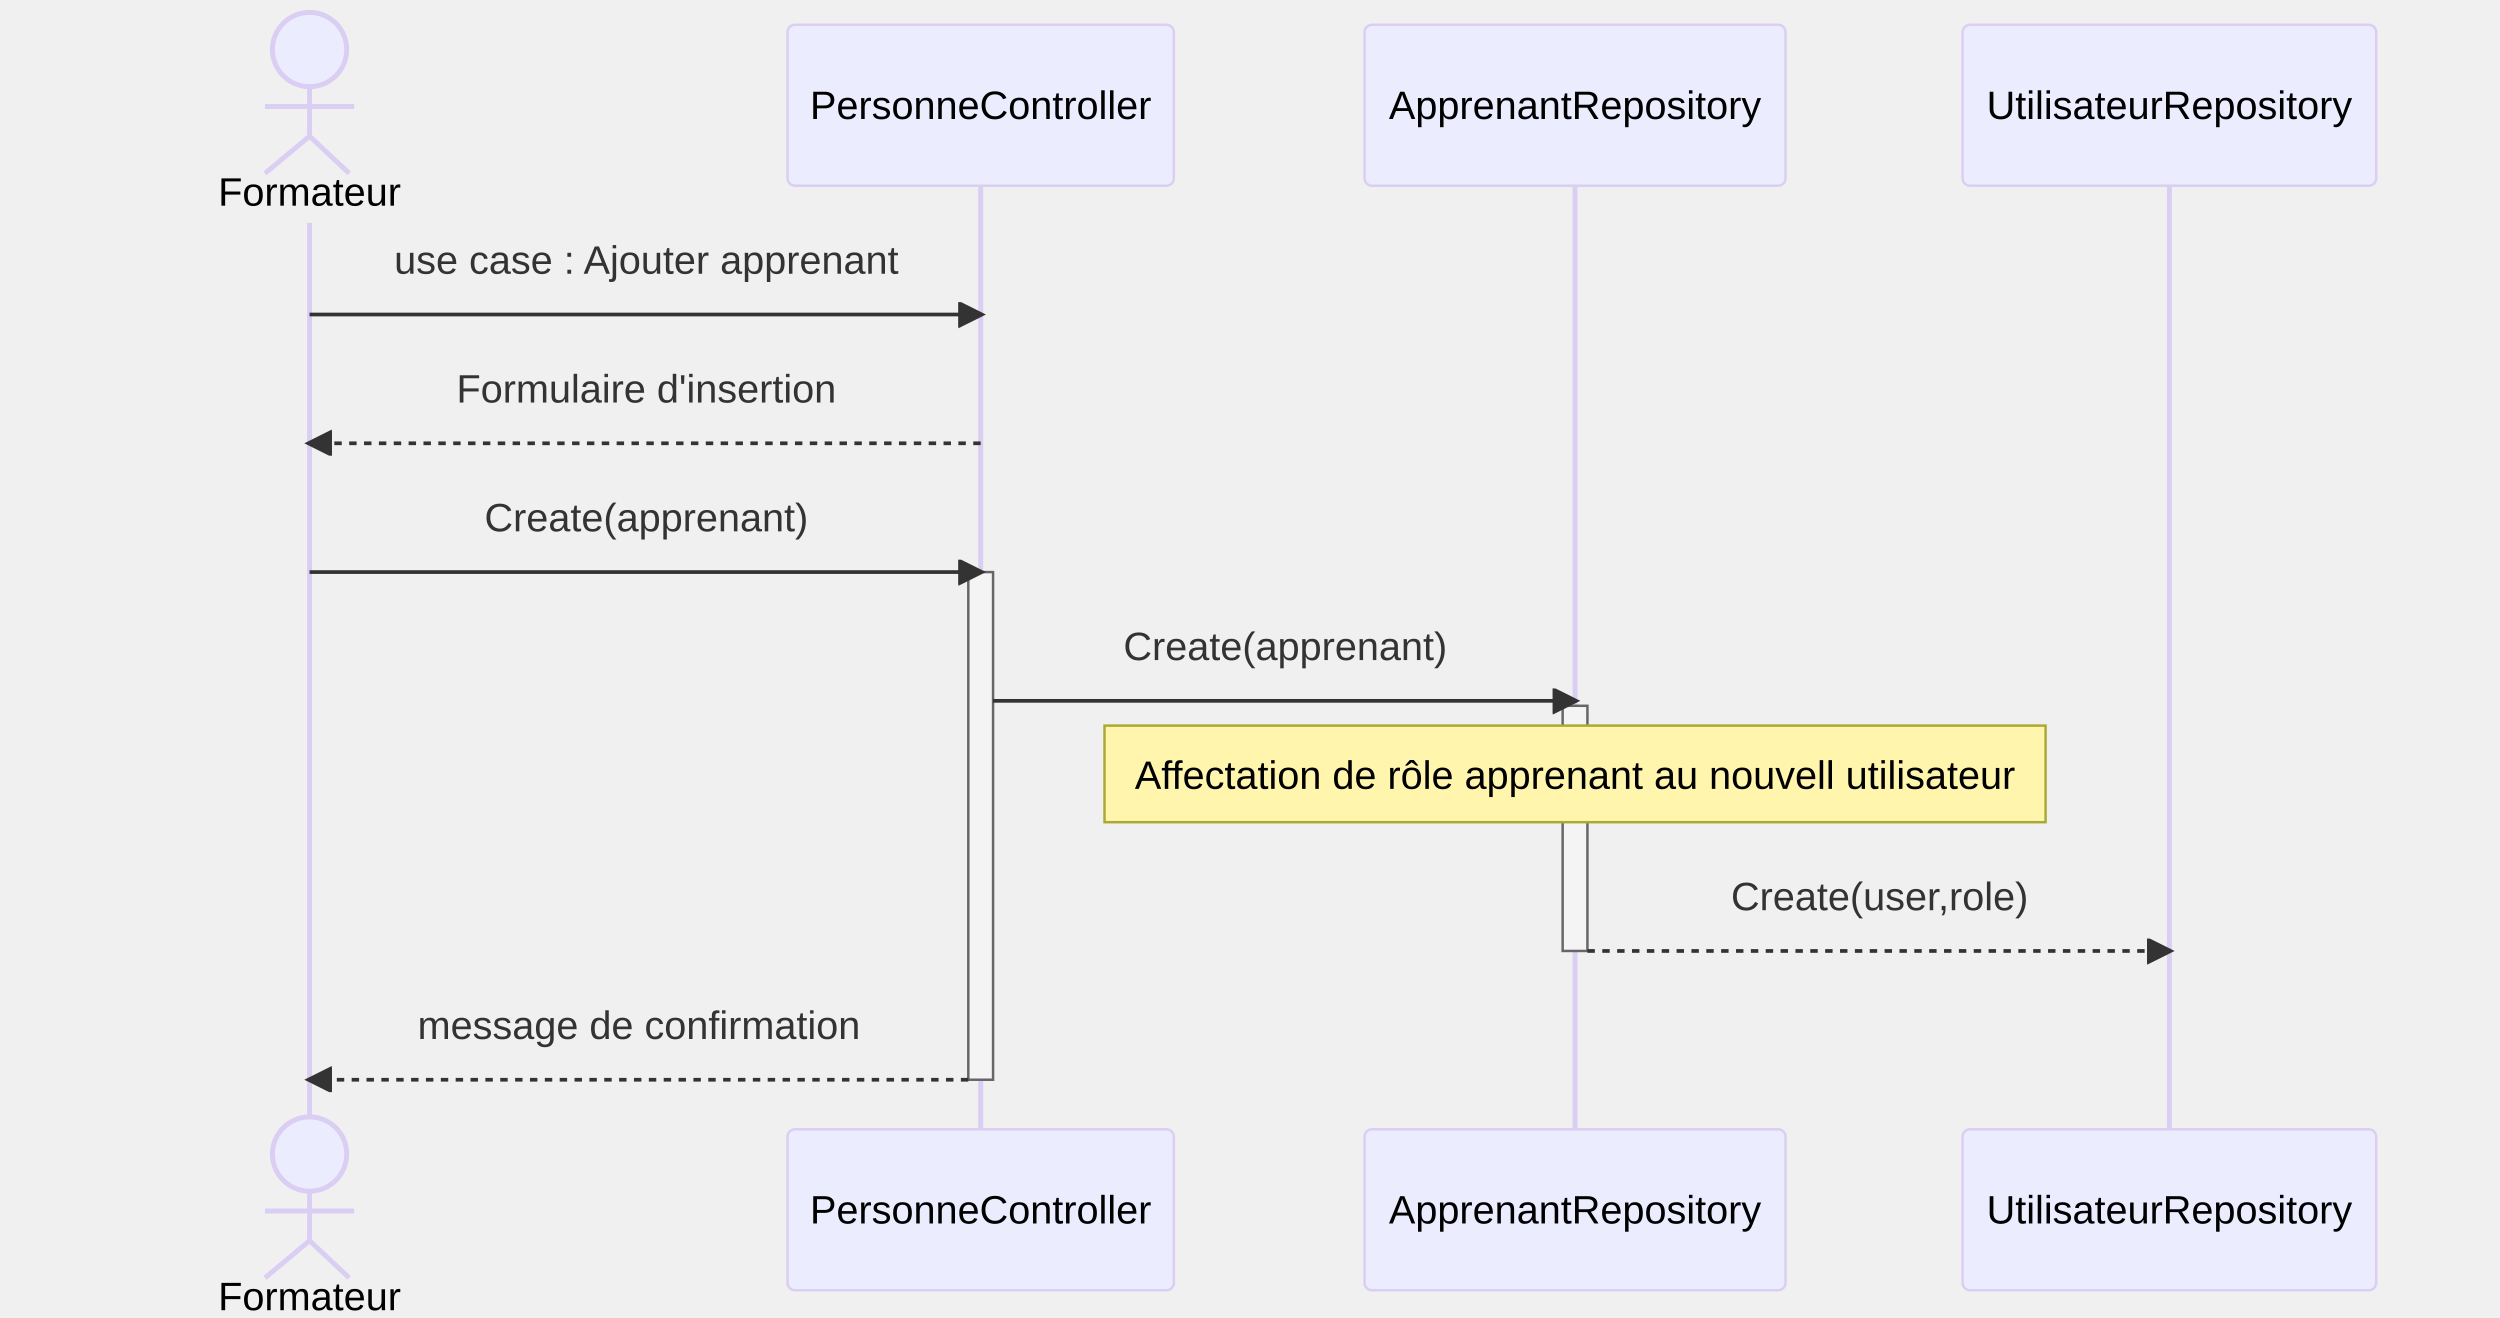
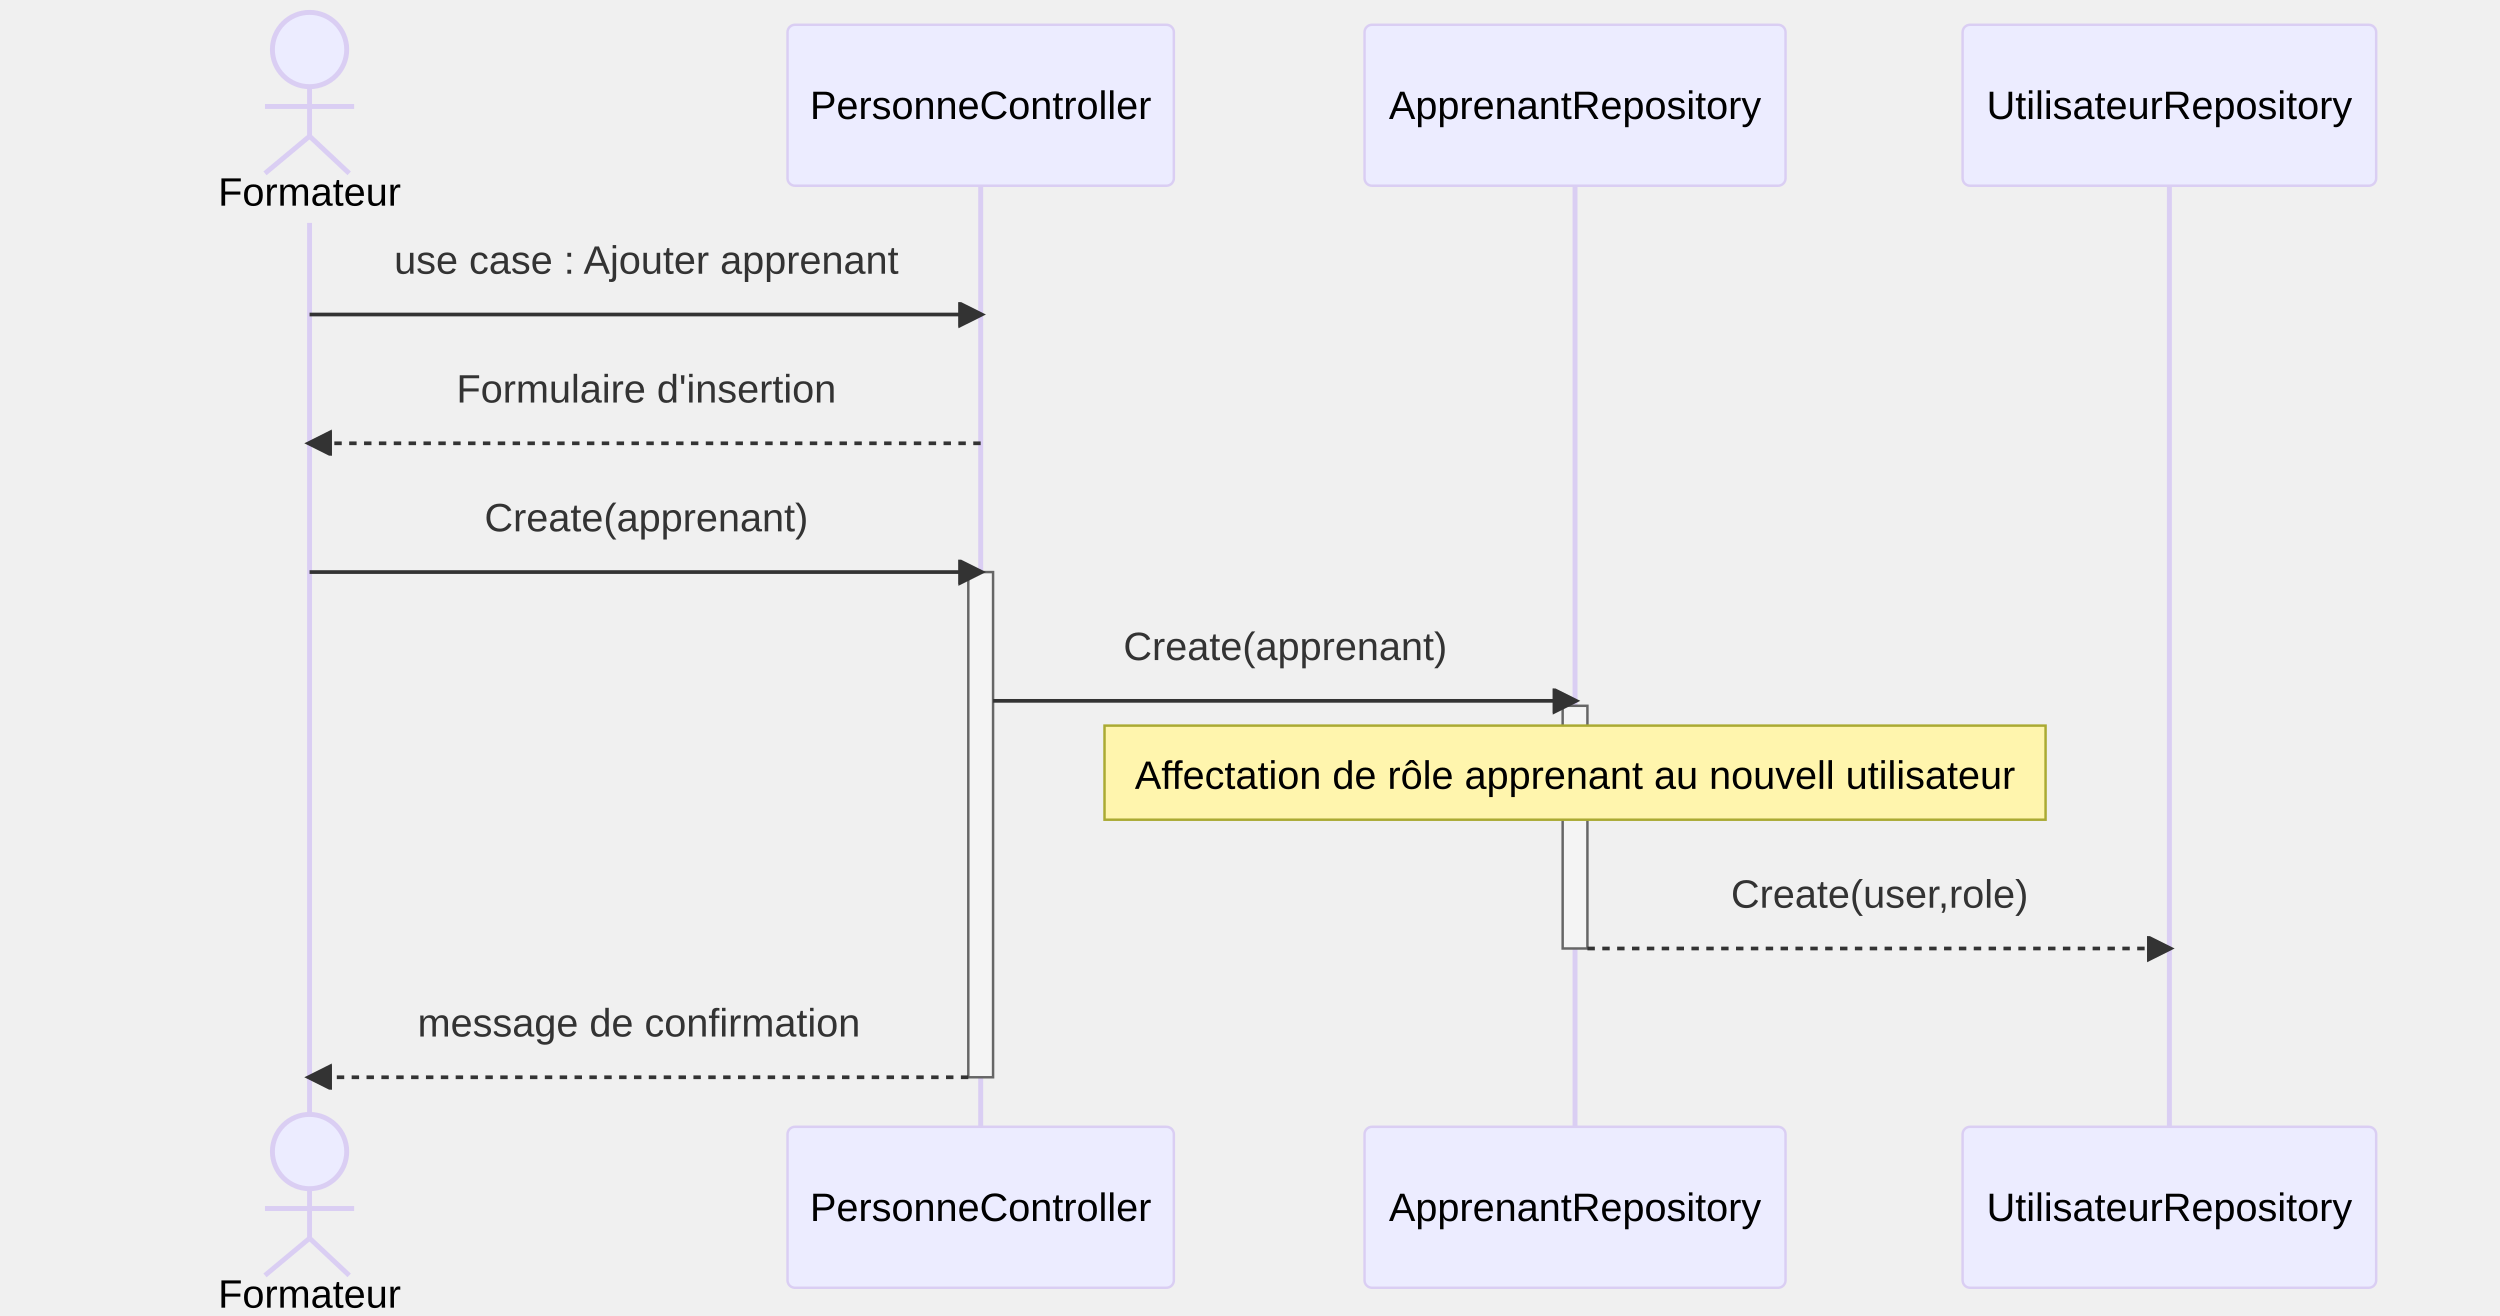
- <svg xmlns="http://www.w3.org/2000/svg" aria-roledescription="sequence" role="graphics-document document" viewBox="-50 -10 1009.5 532" style="max-width: 1009.5px; background-color: rgb(255, 255, 255);" width="100%" id="mermaid-1715849257891">
+ <svg xmlns="http://www.w3.org/2000/svg" aria-roledescription="sequence" role="graphics-document document" viewBox="-50 -10 1009.5 531" style="max-width: 1009.5px; background-color: rgb(255, 255, 255);" width="100%" id="mermaid-1716192774893">
  <g>
-     <rect class="actor" ry="3" rx="3" height="65" width="167" stroke="#666" fill="#eaeaea" y="446" x="742.5" />
-     <text style="text-anchor: middle; font-size: 16px; font-weight: 400;" class="actor" alignment-baseline="central" dominant-baseline="central" y="478.5" x="826">
+     <rect class="actor" ry="3" rx="3" height="65" width="167" stroke="#666" fill="#eaeaea" y="445" x="742.5" />
+     <text style="text-anchor: middle; font-size: 16px; font-weight: 400;" class="actor" alignment-baseline="central" dominant-baseline="central" y="477.5" x="826">
      <tspan dy="0" x="826">UtilisateurRepository</tspan>
    </text>
  </g>
  <g>
-     <rect class="actor" ry="3" rx="3" height="65" width="170" stroke="#666" fill="#eaeaea" y="446" x="501" />
-     <text style="text-anchor: middle; font-size: 16px; font-weight: 400;" class="actor" alignment-baseline="central" dominant-baseline="central" y="478.5" x="586">
+     <rect class="actor" ry="3" rx="3" height="65" width="170" stroke="#666" fill="#eaeaea" y="445" x="501" />
+     <text style="text-anchor: middle; font-size: 16px; font-weight: 400;" class="actor" alignment-baseline="central" dominant-baseline="central" y="477.5" x="586">
      <tspan dy="0" x="586">ApprenantRepository</tspan>
    </text>
  </g>
  <g>
-     <rect class="actor" ry="3" rx="3" height="65" width="156" stroke="#666" fill="#eaeaea" y="446" x="268" />
-     <text style="text-anchor: middle; font-size: 16px; font-weight: 400;" class="actor" alignment-baseline="central" dominant-baseline="central" y="478.5" x="346">
+     <rect class="actor" ry="3" rx="3" height="65" width="156" stroke="#666" fill="#eaeaea" y="445" x="268" />
+     <text style="text-anchor: middle; font-size: 16px; font-weight: 400;" class="actor" alignment-baseline="central" dominant-baseline="central" y="477.5" x="346">
      <tspan dy="0" x="346">PersonneController</tspan>
    </text>
  </g>
  <g>
-     <line stroke="#999" stroke-width="0.5px" class="200" y2="446" x2="826" y1="5" x1="826" id="actor3" />
+     <line stroke="#999" stroke-width="0.5px" class="200" y2="445" x2="826" y1="5" x1="826" id="actor3" />
    <g id="root-3">
      <rect class="actor" ry="3" rx="3" height="65" width="167" stroke="#666" fill="#eaeaea" y="0" x="742.5" />
      <text style="text-anchor: middle; font-size: 16px; font-weight: 400;" class="actor" alignment-baseline="central" dominant-baseline="central" y="32.5" x="826">
        <tspan dy="0" x="826">UtilisateurRepository</tspan>
      </text>
    </g>
  </g>
  <g>
-     <line stroke="#999" stroke-width="0.5px" class="200" y2="446" x2="586" y1="5" x1="586" id="actor2" />
+     <line stroke="#999" stroke-width="0.5px" class="200" y2="445" x2="586" y1="5" x1="586" id="actor2" />
    <g id="root-2">
      <rect class="actor" ry="3" rx="3" height="65" width="170" stroke="#666" fill="#eaeaea" y="0" x="501" />
      <text style="text-anchor: middle; font-size: 16px; font-weight: 400;" class="actor" alignment-baseline="central" dominant-baseline="central" y="32.5" x="586">
        <tspan dy="0" x="586">ApprenantRepository</tspan>
      </text>
    </g>
  </g>
  <g>
-     <line stroke="#999" stroke-width="0.5px" class="200" y2="446" x2="346" y1="5" x1="346" id="actor1" />
+     <line stroke="#999" stroke-width="0.5px" class="200" y2="445" x2="346" y1="5" x1="346" id="actor1" />
    <g id="root-1">
      <rect class="actor" ry="3" rx="3" height="65" width="156" stroke="#666" fill="#eaeaea" y="0" x="268" />
      <text style="text-anchor: middle; font-size: 16px; font-weight: 400;" class="actor" alignment-baseline="central" dominant-baseline="central" y="32.5" x="346">
        <tspan dy="0" x="346">PersonneController</tspan>
      </text>
    </g>
  </g>
-   <style>#mermaid-1715849257891{font-family:"trebuchet ms",verdana,arial,sans-serif;font-size:16px;fill:#333;}#mermaid-1715849257891 .error-icon{fill:#552222;}#mermaid-1715849257891 .error-text{fill:#552222;stroke:#552222;}#mermaid-1715849257891 .edge-thickness-normal{stroke-width:2px;}#mermaid-1715849257891 .edge-thickness-thick{stroke-width:3.5px;}#mermaid-1715849257891 .edge-pattern-solid{stroke-dasharray:0;}#mermaid-1715849257891 .edge-pattern-dashed{stroke-dasharray:3;}#mermaid-1715849257891 .edge-pattern-dotted{stroke-dasharray:2;}#mermaid-1715849257891 .marker{fill:#333333;stroke:#333333;}#mermaid-1715849257891 .marker.cross{stroke:#333333;}#mermaid-1715849257891 svg{font-family:"trebuchet ms",verdana,arial,sans-serif;font-size:16px;}#mermaid-1715849257891 .actor{stroke:hsl(259.626, 59.777%, 87.902%);fill:#ECECFF;}#mermaid-1715849257891 text.actor&gt;tspan{fill:black;stroke:none;}#mermaid-1715849257891 .actor-line{stroke:grey;}#mermaid-1715849257891 .messageLine0{stroke-width:1.5;stroke-dasharray:none;stroke:#333;}#mermaid-1715849257891 .messageLine1{stroke-width:1.5;stroke-dasharray:2,2;stroke:#333;}#mermaid-1715849257891 #arrowhead path{fill:#333;stroke:#333;}#mermaid-1715849257891 .sequenceNumber{fill:white;}#mermaid-1715849257891 #sequencenumber{fill:#333;}#mermaid-1715849257891 #crosshead path{fill:#333;stroke:#333;}#mermaid-1715849257891 .messageText{fill:#333;stroke:none;}#mermaid-1715849257891 .labelBox{stroke:hsl(259.626, 59.777%, 87.902%);fill:#ECECFF;}#mermaid-1715849257891 .labelText,#mermaid-1715849257891 .labelText&gt;tspan{fill:black;stroke:none;}#mermaid-1715849257891 .loopText,#mermaid-1715849257891 .loopText&gt;tspan{fill:black;stroke:none;}#mermaid-1715849257891 .loopLine{stroke-width:2px;stroke-dasharray:2,2;stroke:hsl(259.626, 59.777%, 87.902%);fill:hsl(259.626, 59.777%, 87.902%);}#mermaid-1715849257891 .note{stroke:#aaaa33;fill:#fff5ad;}#mermaid-1715849257891 .noteText,#mermaid-1715849257891 .noteText&gt;tspan{fill:black;stroke:none;}#mermaid-1715849257891 .activation0{fill:#f4f4f4;stroke:#666;}#mermaid-1715849257891 .activation1{fill:#f4f4f4;stroke:#666;}#mermaid-1715849257891 .activation2{fill:#f4f4f4;stroke:#666;}#mermaid-1715849257891 .actorPopupMenu{position:absolute;}#mermaid-1715849257891 .actorPopupMenuPanel{position:absolute;fill:#ECECFF;box-shadow:0px 8px 16px 0px rgba(0,0,0,0.2);filter:drop-shadow(3px 5px 2px rgb(0 0 0 / 0.4));}#mermaid-1715849257891 .actor-man line{stroke:hsl(259.626, 59.777%, 87.902%);fill:#ECECFF;}#mermaid-1715849257891 .actor-man circle,#mermaid-1715849257891 line{stroke:hsl(259.626, 59.777%, 87.902%);fill:#ECECFF;stroke-width:2px;}#mermaid-1715849257891 :root{--mermaid-font-family:"trebuchet ms",verdana,arial,sans-serif;}</style>
+   <style>#mermaid-1716192774893{font-family:"trebuchet ms",verdana,arial,sans-serif;font-size:16px;fill:#333;}#mermaid-1716192774893 .error-icon{fill:#552222;}#mermaid-1716192774893 .error-text{fill:#552222;stroke:#552222;}#mermaid-1716192774893 .edge-thickness-normal{stroke-width:2px;}#mermaid-1716192774893 .edge-thickness-thick{stroke-width:3.5px;}#mermaid-1716192774893 .edge-pattern-solid{stroke-dasharray:0;}#mermaid-1716192774893 .edge-pattern-dashed{stroke-dasharray:3;}#mermaid-1716192774893 .edge-pattern-dotted{stroke-dasharray:2;}#mermaid-1716192774893 .marker{fill:#333333;stroke:#333333;}#mermaid-1716192774893 .marker.cross{stroke:#333333;}#mermaid-1716192774893 svg{font-family:"trebuchet ms",verdana,arial,sans-serif;font-size:16px;}#mermaid-1716192774893 .actor{stroke:hsl(259.626, 59.777%, 87.902%);fill:#ECECFF;}#mermaid-1716192774893 text.actor&gt;tspan{fill:black;stroke:none;}#mermaid-1716192774893 .actor-line{stroke:grey;}#mermaid-1716192774893 .messageLine0{stroke-width:1.5;stroke-dasharray:none;stroke:#333;}#mermaid-1716192774893 .messageLine1{stroke-width:1.5;stroke-dasharray:2,2;stroke:#333;}#mermaid-1716192774893 #arrowhead path{fill:#333;stroke:#333;}#mermaid-1716192774893 .sequenceNumber{fill:white;}#mermaid-1716192774893 #sequencenumber{fill:#333;}#mermaid-1716192774893 #crosshead path{fill:#333;stroke:#333;}#mermaid-1716192774893 .messageText{fill:#333;stroke:none;}#mermaid-1716192774893 .labelBox{stroke:hsl(259.626, 59.777%, 87.902%);fill:#ECECFF;}#mermaid-1716192774893 .labelText,#mermaid-1716192774893 .labelText&gt;tspan{fill:black;stroke:none;}#mermaid-1716192774893 .loopText,#mermaid-1716192774893 .loopText&gt;tspan{fill:black;stroke:none;}#mermaid-1716192774893 .loopLine{stroke-width:2px;stroke-dasharray:2,2;stroke:hsl(259.626, 59.777%, 87.902%);fill:hsl(259.626, 59.777%, 87.902%);}#mermaid-1716192774893 .note{stroke:#aaaa33;fill:#fff5ad;}#mermaid-1716192774893 .noteText,#mermaid-1716192774893 .noteText&gt;tspan{fill:black;stroke:none;}#mermaid-1716192774893 .activation0{fill:#f4f4f4;stroke:#666;}#mermaid-1716192774893 .activation1{fill:#f4f4f4;stroke:#666;}#mermaid-1716192774893 .activation2{fill:#f4f4f4;stroke:#666;}#mermaid-1716192774893 .actorPopupMenu{position:absolute;}#mermaid-1716192774893 .actorPopupMenuPanel{position:absolute;fill:#ECECFF;box-shadow:0px 8px 16px 0px rgba(0,0,0,0.2);filter:drop-shadow(3px 5px 2px rgb(0 0 0 / 0.4));}#mermaid-1716192774893 .actor-man line{stroke:hsl(259.626, 59.777%, 87.902%);fill:#ECECFF;}#mermaid-1716192774893 .actor-man circle,#mermaid-1716192774893 line{stroke:hsl(259.626, 59.777%, 87.902%);fill:#ECECFF;stroke-width:2px;}#mermaid-1716192774893 :root{--mermaid-font-family:"trebuchet ms",verdana,arial,sans-serif;}</style>
  <g />
  <defs>
    <symbol height="24" width="24" id="computer">
      <path d="M2 2v13h20v-13h-20zm18 11h-16v-9h16v9zm-10.228 6l.466-1h3.524l.467 1h-4.457zm14.228 3h-24l2-6h2.104l-1.33 4h18.45l-1.297-4h2.073l2 6zm-5-10h-14v-7h14v7z" transform="scale(.5)" />
    </symbol>
  </defs>
  <defs>
    <symbol clip-rule="evenodd" fill-rule="evenodd" id="database">
      <path d="M12.258.001l.256.004.255.005.253.008.251.01.249.012.247.015.246.016.242.019.241.02.239.023.236.024.233.027.231.028.229.031.225.032.223.034.22.036.217.038.214.04.211.041.208.043.205.045.201.046.198.048.194.05.191.051.187.053.183.054.18.056.175.057.172.059.168.06.163.061.16.063.155.064.15.066.074.033.073.033.071.034.07.034.069.035.068.035.067.035.066.035.064.036.064.036.062.036.06.036.06.037.058.037.058.037.055.038.055.038.053.038.052.038.051.039.05.039.048.039.047.039.045.04.044.04.043.04.041.04.04.041.039.041.037.041.036.041.034.041.033.042.032.042.03.042.029.042.027.042.026.043.024.043.023.043.021.043.02.043.018.044.017.043.015.044.013.044.012.044.011.045.009.044.007.045.006.045.004.045.002.045.001.045v17l-.001.045-.002.045-.004.045-.006.045-.007.045-.009.044-.011.045-.012.044-.013.044-.015.044-.017.043-.018.044-.02.043-.021.043-.023.043-.024.043-.026.043-.027.042-.029.042-.03.042-.032.042-.033.042-.034.041-.036.041-.037.041-.039.041-.04.041-.041.04-.043.04-.044.04-.045.04-.047.039-.048.039-.05.039-.051.039-.052.038-.053.038-.055.038-.055.038-.058.037-.058.037-.06.037-.06.036-.062.036-.064.036-.064.036-.066.035-.067.035-.068.035-.069.035-.07.034-.071.034-.073.033-.074.033-.15.066-.155.064-.16.063-.163.061-.168.06-.172.059-.175.057-.18.056-.183.054-.187.053-.191.051-.194.05-.198.048-.201.046-.205.045-.208.043-.211.041-.214.04-.217.038-.22.036-.223.034-.225.032-.229.031-.231.028-.233.027-.236.024-.239.023-.241.02-.242.019-.246.016-.247.015-.249.012-.251.01-.253.008-.255.005-.256.004-.258.001-.258-.001-.256-.004-.255-.005-.253-.008-.251-.01-.249-.012-.247-.015-.245-.016-.243-.019-.241-.02-.238-.023-.236-.024-.234-.027-.231-.028-.228-.031-.226-.032-.223-.034-.22-.036-.217-.038-.214-.04-.211-.041-.208-.043-.204-.045-.201-.046-.198-.048-.195-.05-.19-.051-.187-.053-.184-.054-.179-.056-.176-.057-.172-.059-.167-.06-.164-.061-.159-.063-.155-.064-.151-.066-.074-.033-.072-.033-.072-.034-.07-.034-.069-.035-.068-.035-.067-.035-.066-.035-.064-.036-.063-.036-.062-.036-.061-.036-.06-.037-.058-.037-.057-.037-.056-.038-.055-.038-.053-.038-.052-.038-.051-.039-.049-.039-.049-.039-.046-.039-.046-.04-.044-.04-.043-.04-.041-.04-.04-.041-.039-.041-.037-.041-.036-.041-.034-.041-.033-.042-.032-.042-.03-.042-.029-.042-.027-.042-.026-.043-.024-.043-.023-.043-.021-.043-.02-.043-.018-.044-.017-.043-.015-.044-.013-.044-.012-.044-.011-.045-.009-.044-.007-.045-.006-.045-.004-.045-.002-.045-.001-.045v-17l.001-.045.002-.045.004-.045.006-.045.007-.045.009-.044.011-.045.012-.044.013-.044.015-.044.017-.043.018-.044.02-.043.021-.043.023-.043.024-.043.026-.043.027-.042.029-.042.03-.042.032-.042.033-.042.034-.041.036-.041.037-.041.039-.041.04-.041.041-.04.043-.04.044-.04.046-.04.046-.039.049-.039.049-.039.051-.039.052-.038.053-.038.055-.038.056-.038.057-.037.058-.037.06-.037.061-.036.062-.036.063-.036.064-.036.066-.035.067-.035.068-.035.069-.035.07-.034.072-.034.072-.033.074-.033.151-.066.155-.064.159-.063.164-.061.167-.06.172-.059.176-.057.179-.056.184-.054.187-.053.19-.051.195-.05.198-.048.201-.046.204-.045.208-.043.211-.041.214-.04.217-.038.22-.036.223-.034.226-.032.228-.031.231-.028.234-.027.236-.024.238-.023.241-.02.243-.019.245-.016.247-.015.249-.012.251-.01.253-.008.255-.005.256-.004.258-.001.258.001zm-9.258 20.499v.01l.001.021.003.021.004.022.005.021.006.022.007.022.009.023.01.022.011.023.012.023.013.023.015.023.016.024.017.023.018.024.019.024.021.024.022.025.023.024.024.025.052.049.056.05.061.051.066.051.07.051.075.051.079.052.084.052.088.052.092.052.097.052.102.051.105.052.11.052.114.051.119.051.123.051.127.05.131.05.135.05.139.048.144.049.147.047.152.047.155.047.16.045.163.045.167.043.171.043.176.041.178.041.183.039.187.039.19.037.194.035.197.035.202.033.204.031.209.03.212.029.216.027.219.025.222.024.226.021.23.02.233.018.236.016.24.015.243.012.246.01.249.008.253.005.256.004.259.001.26-.001.257-.004.254-.005.25-.008.247-.011.244-.012.241-.014.237-.016.233-.018.231-.021.226-.021.224-.024.22-.026.216-.027.212-.028.21-.031.205-.031.202-.034.198-.034.194-.036.191-.037.187-.039.183-.04.179-.04.175-.042.172-.043.168-.044.163-.045.16-.046.155-.046.152-.047.148-.048.143-.049.139-.049.136-.05.131-.05.126-.05.123-.051.118-.052.114-.051.11-.052.106-.052.101-.052.096-.052.092-.052.088-.053.083-.051.079-.052.074-.052.07-.051.065-.051.06-.051.056-.05.051-.05.023-.024.023-.025.021-.024.02-.024.019-.024.018-.024.017-.024.015-.023.014-.024.013-.023.012-.023.01-.023.01-.022.008-.022.006-.022.006-.022.004-.022.004-.021.001-.021.001-.021v-4.127l-.077.055-.08.053-.083.054-.085.053-.087.052-.09.052-.093.051-.095.05-.097.05-.1.049-.102.049-.105.048-.106.047-.109.047-.111.046-.114.045-.115.045-.118.044-.12.043-.122.042-.124.042-.126.041-.128.04-.13.04-.132.038-.134.038-.135.037-.138.037-.139.035-.142.035-.143.034-.144.033-.147.032-.148.031-.15.03-.151.03-.153.029-.154.027-.156.027-.158.026-.159.025-.161.024-.162.023-.163.022-.165.021-.166.02-.167.019-.169.018-.169.017-.171.016-.173.015-.173.014-.175.013-.175.012-.177.011-.178.01-.179.008-.179.008-.181.006-.182.005-.182.004-.184.003-.184.002h-.37l-.184-.002-.184-.003-.182-.004-.182-.005-.181-.006-.179-.008-.179-.008-.178-.01-.176-.011-.176-.012-.175-.013-.173-.014-.172-.015-.171-.016-.17-.017-.169-.018-.167-.019-.166-.02-.165-.021-.163-.022-.162-.023-.161-.024-.159-.025-.157-.026-.156-.027-.155-.027-.153-.029-.151-.03-.15-.03-.148-.031-.146-.032-.145-.033-.143-.034-.141-.035-.14-.035-.137-.037-.136-.037-.134-.038-.132-.038-.13-.04-.128-.04-.126-.041-.124-.042-.122-.042-.12-.044-.117-.043-.116-.045-.113-.045-.112-.046-.109-.047-.106-.047-.105-.048-.102-.049-.1-.049-.097-.05-.095-.05-.093-.052-.09-.051-.087-.052-.085-.053-.083-.054-.08-.054-.077-.054v4.127zm0-5.654v.011l.001.021.003.021.004.021.005.022.006.022.007.022.009.022.01.022.011.023.012.023.013.023.015.024.016.023.017.024.018.024.019.024.021.024.022.024.023.025.024.024.052.05.056.05.061.05.066.051.07.051.075.052.079.051.084.052.088.052.092.052.097.052.102.052.105.052.11.051.114.051.119.052.123.05.127.051.131.05.135.049.139.049.144.048.147.048.152.047.155.046.16.045.163.045.167.044.171.042.176.042.178.04.183.04.187.038.19.037.194.036.197.034.202.033.204.032.209.03.212.028.216.027.219.025.222.024.226.022.23.02.233.018.236.016.24.014.243.012.246.01.249.008.253.006.256.003.259.001.26-.001.257-.003.254-.006.25-.008.247-.01.244-.012.241-.015.237-.016.233-.018.231-.02.226-.022.224-.024.22-.025.216-.027.212-.029.21-.03.205-.032.202-.033.198-.035.194-.036.191-.037.187-.039.183-.039.179-.041.175-.042.172-.043.168-.044.163-.045.16-.045.155-.047.152-.047.148-.048.143-.048.139-.05.136-.049.131-.05.126-.051.123-.051.118-.051.114-.052.11-.052.106-.052.101-.052.096-.052.092-.052.088-.052.083-.052.079-.052.074-.051.07-.052.065-.051.06-.05.056-.051.051-.049.023-.025.023-.024.021-.025.02-.024.019-.024.018-.024.017-.024.015-.023.014-.023.013-.024.012-.022.01-.023.01-.023.008-.022.006-.022.006-.022.004-.021.004-.022.001-.021.001-.021v-4.139l-.077.054-.08.054-.083.054-.085.052-.087.053-.09.051-.093.051-.095.051-.097.05-.1.049-.102.049-.105.048-.106.047-.109.047-.111.046-.114.045-.115.044-.118.044-.12.044-.122.042-.124.042-.126.041-.128.04-.13.039-.132.039-.134.038-.135.037-.138.036-.139.036-.142.035-.143.033-.144.033-.147.033-.148.031-.15.03-.151.03-.153.028-.154.028-.156.027-.158.026-.159.025-.161.024-.162.023-.163.022-.165.021-.166.02-.167.019-.169.018-.169.017-.171.016-.173.015-.173.014-.175.013-.175.012-.177.011-.178.009-.179.009-.179.007-.181.007-.182.005-.182.004-.184.003-.184.002h-.37l-.184-.002-.184-.003-.182-.004-.182-.005-.181-.007-.179-.007-.179-.009-.178-.009-.176-.011-.176-.012-.175-.013-.173-.014-.172-.015-.171-.016-.17-.017-.169-.018-.167-.019-.166-.02-.165-.021-.163-.022-.162-.023-.161-.024-.159-.025-.157-.026-.156-.027-.155-.028-.153-.028-.151-.03-.15-.03-.148-.031-.146-.033-.145-.033-.143-.033-.141-.035-.14-.036-.137-.036-.136-.037-.134-.038-.132-.039-.13-.039-.128-.04-.126-.041-.124-.042-.122-.043-.12-.043-.117-.044-.116-.044-.113-.046-.112-.046-.109-.046-.106-.047-.105-.048-.102-.049-.1-.049-.097-.05-.095-.051-.093-.051-.09-.051-.087-.053-.085-.052-.083-.054-.08-.054-.077-.054v4.139zm0-5.666v.011l.001.02.003.022.004.021.005.022.006.021.007.022.009.023.01.022.011.023.012.023.013.023.015.023.016.024.017.024.018.023.019.024.021.025.022.024.023.024.024.025.052.05.056.05.061.05.066.051.07.051.075.052.079.051.084.052.088.052.092.052.097.052.102.052.105.051.11.052.114.051.119.051.123.051.127.05.131.05.135.05.139.049.144.048.147.048.152.047.155.046.16.045.163.045.167.043.171.043.176.042.178.04.183.04.187.038.19.037.194.036.197.034.202.033.204.032.209.03.212.028.216.027.219.025.222.024.226.021.23.02.233.018.236.017.24.014.243.012.246.01.249.008.253.006.256.003.259.001.26-.001.257-.003.254-.006.25-.008.247-.01.244-.013.241-.014.237-.016.233-.018.231-.02.226-.022.224-.024.22-.025.216-.027.212-.029.21-.03.205-.032.202-.033.198-.035.194-.036.191-.037.187-.039.183-.039.179-.041.175-.042.172-.043.168-.044.163-.045.16-.045.155-.047.152-.047.148-.048.143-.049.139-.049.136-.049.131-.051.126-.05.123-.051.118-.052.114-.051.11-.052.106-.052.101-.052.096-.052.092-.052.088-.052.083-.052.079-.052.074-.052.07-.051.065-.051.06-.051.056-.05.051-.049.023-.025.023-.025.021-.024.02-.024.019-.024.018-.024.017-.024.015-.023.014-.024.013-.023.012-.023.01-.022.01-.023.008-.022.006-.022.006-.022.004-.022.004-.021.001-.021.001-.021v-4.153l-.077.054-.08.054-.083.053-.085.053-.087.053-.09.051-.093.051-.095.051-.097.05-.1.049-.102.048-.105.048-.106.048-.109.046-.111.046-.114.046-.115.044-.118.044-.12.043-.122.043-.124.042-.126.041-.128.04-.13.039-.132.039-.134.038-.135.037-.138.036-.139.036-.142.034-.143.034-.144.033-.147.032-.148.032-.15.03-.151.03-.153.028-.154.028-.156.027-.158.026-.159.024-.161.024-.162.023-.163.023-.165.021-.166.02-.167.019-.169.018-.169.017-.171.016-.173.015-.173.014-.175.013-.175.012-.177.01-.178.01-.179.009-.179.007-.181.006-.182.006-.182.004-.184.003-.184.001-.185.001-.185-.001-.184-.001-.184-.003-.182-.004-.182-.006-.181-.006-.179-.007-.179-.009-.178-.01-.176-.01-.176-.012-.175-.013-.173-.014-.172-.015-.171-.016-.17-.017-.169-.018-.167-.019-.166-.02-.165-.021-.163-.023-.162-.023-.161-.024-.159-.024-.157-.026-.156-.027-.155-.028-.153-.028-.151-.03-.15-.03-.148-.032-.146-.032-.145-.033-.143-.034-.141-.034-.14-.036-.137-.036-.136-.037-.134-.038-.132-.039-.13-.039-.128-.041-.126-.041-.124-.041-.122-.043-.12-.043-.117-.044-.116-.044-.113-.046-.112-.046-.109-.046-.106-.048-.105-.048-.102-.048-.1-.05-.097-.049-.095-.051-.093-.051-.09-.052-.087-.052-.085-.053-.083-.053-.08-.054-.077-.054v4.153zm8.74-8.179l-.257.004-.254.005-.25.008-.247.011-.244.012-.241.014-.237.016-.233.018-.231.021-.226.022-.224.023-.22.026-.216.027-.212.028-.21.031-.205.032-.202.033-.198.034-.194.036-.191.038-.187.038-.183.04-.179.041-.175.042-.172.043-.168.043-.163.045-.16.046-.155.046-.152.048-.148.048-.143.048-.139.049-.136.05-.131.05-.126.051-.123.051-.118.051-.114.052-.11.052-.106.052-.101.052-.096.052-.092.052-.088.052-.083.052-.079.052-.074.051-.07.052-.065.051-.06.05-.056.05-.051.05-.023.025-.023.024-.021.024-.02.025-.019.024-.018.024-.017.023-.015.024-.014.023-.013.023-.012.023-.01.023-.01.022-.008.022-.006.023-.006.021-.004.022-.004.021-.001.021-.001.021.001.021.001.021.004.021.004.022.006.021.006.023.008.022.01.022.01.023.012.023.013.023.014.023.015.024.017.023.018.024.019.024.02.025.021.024.023.024.023.025.051.05.056.05.06.05.065.051.07.052.074.051.079.052.083.052.088.052.092.052.096.052.101.052.106.052.11.052.114.052.118.051.123.051.126.051.131.05.136.05.139.049.143.048.148.048.152.048.155.046.16.046.163.045.168.043.172.043.175.042.179.041.183.04.187.038.191.038.194.036.198.034.202.033.205.032.21.031.212.028.216.027.22.026.224.023.226.022.231.021.233.018.237.016.241.014.244.012.247.011.25.008.254.005.257.004.26.001.26-.001.257-.004.254-.005.25-.008.247-.011.244-.012.241-.014.237-.016.233-.018.231-.021.226-.022.224-.023.22-.026.216-.027.212-.028.21-.031.205-.032.202-.033.198-.034.194-.036.191-.038.187-.038.183-.04.179-.041.175-.042.172-.043.168-.043.163-.045.16-.046.155-.046.152-.048.148-.048.143-.048.139-.049.136-.05.131-.05.126-.051.123-.051.118-.051.114-.052.11-.052.106-.052.101-.052.096-.052.092-.052.088-.052.083-.052.079-.052.074-.051.07-.052.065-.051.06-.05.056-.05.051-.05.023-.025.023-.024.021-.024.02-.025.019-.024.018-.024.017-.023.015-.024.014-.023.013-.023.012-.023.01-.023.01-.022.008-.022.006-.023.006-.021.004-.022.004-.021.001-.021.001-.021-.001-.021-.001-.021-.004-.021-.004-.022-.006-.021-.006-.023-.008-.022-.01-.022-.01-.023-.012-.023-.013-.023-.014-.023-.015-.024-.017-.023-.018-.024-.019-.024-.02-.025-.021-.024-.023-.024-.023-.025-.051-.05-.056-.05-.06-.05-.065-.051-.07-.052-.074-.051-.079-.052-.083-.052-.088-.052-.092-.052-.096-.052-.101-.052-.106-.052-.11-.052-.114-.052-.118-.051-.123-.051-.126-.051-.131-.05-.136-.05-.139-.049-.143-.048-.148-.048-.152-.048-.155-.046-.16-.046-.163-.045-.168-.043-.172-.043-.175-.042-.179-.041-.183-.04-.187-.038-.191-.038-.194-.036-.198-.034-.202-.033-.205-.032-.21-.031-.212-.028-.216-.027-.22-.026-.224-.023-.226-.022-.231-.021-.233-.018-.237-.016-.241-.014-.244-.012-.247-.011-.25-.008-.254-.005-.257-.004-.26-.001-.26.001z" transform="scale(.5)" />
    </symbol>
  </defs>
  <defs>
    <symbol height="24" width="24" id="clock">
      <path d="M12 2c5.514 0 10 4.486 10 10s-4.486 10-10 10-10-4.486-10-10 4.486-10 10-10zm0-2c-6.627 0-12 5.373-12 12s5.373 12 12 12 12-5.373 12-12-5.373-12-12-12zm5.848 12.459c.202.038.202.333.001.372-1.907.361-6.045 1.111-6.547 1.111-.719 0-1.301-.582-1.301-1.301 0-.512.77-5.447 1.125-7.445.034-.192.312-.181.343.014l.985 6.238 5.394 1.011z" transform="scale(.5)" />
    </symbol>
  </defs>
  <defs>
    <marker orient="auto" markerHeight="12" markerWidth="12" markerUnits="userSpaceOnUse" refY="5" refX="9" id="arrowhead">
      <path d="M 0 0 L 10 5 L 0 10 z" />
    </marker>
  </defs>
  <defs>
    <marker refY="5" refX="4" orient="auto" markerHeight="8" markerWidth="15" id="crosshead">
      <path style="stroke-dasharray: 0, 0;" d="M 1,2 L 6,7 M 6,2 L 1,7" stroke-width="1pt" stroke="#000000" fill="none" />
    </marker>
  </defs>
  <defs>
    <marker orient="auto" markerHeight="28" markerWidth="20" refY="7" refX="18" id="filled-head">
      <path d="M 18,7 L9,13 L14,7 L9,1 Z" />
    </marker>
  </defs>
  <defs>
    <marker orient="auto" markerHeight="40" markerWidth="60" refY="15" refX="15" id="sequencenumber">
      <circle r="6" cy="15" cx="15" />
    </marker>
  </defs>
  <g>
-     <rect class="activation0" ry="0" rx="0" height="205" width="10" stroke="#666" fill="#EDF2AE" y="221" x="341" />
+     <rect class="activation0" ry="0" rx="0" height="204" width="10" stroke="#666" fill="#EDF2AE" y="221" x="341" />
  </g>
  <g>
-     <rect class="activation0" ry="0" rx="0" height="99" width="10" stroke="#666" fill="#EDF2AE" y="275" x="581" />
+     <rect class="activation0" ry="0" rx="0" height="98" width="10" stroke="#666" fill="#EDF2AE" y="275" x="581" />
  </g>
  <g>
-     <rect class="note" ry="0" rx="0" height="39" width="380" stroke="#666" fill="#EDF2AE" y="283" x="396" />
+     <rect class="note" ry="0" rx="0" height="38" width="380" stroke="#666" fill="#EDF2AE" y="283" x="396" />
    <text style="font-size: 16px; font-weight: 400;" dy="1em" class="noteText" alignment-baseline="middle" dominant-baseline="middle" text-anchor="middle" y="288" x="586">
      <tspan x="586">Affectation de rôle apprenant au nouvell utilisateur</tspan>
    </text>
  </g>
-   <line stroke="#999" stroke-width="0.5px" class="200" y2="446" x2="75" y1="80" x1="75" id="actor0" />
+   <line stroke="#999" stroke-width="0.5px" class="200" y2="445" x2="75" y1="80" x1="75" id="actor0" />
  <g class="actor-man">
    <line y2="45" x2="75" y1="25" x1="75" id="actor-man-torso0" />
    <line y2="33" x2="93" y1="33" x1="57" id="actor-man-arms0" />
    <line y2="45" x2="75" y1="60" x1="57" />
    <line y2="60" x2="91" y1="45" x1="75" />
    <circle height="65" width="150" r="15" cy="10" cx="75" />
    <text style="text-anchor: middle; font-size: 16px; font-weight: 400;" class="actor" alignment-baseline="central" dominant-baseline="central" y="67.5" x="75">
      <tspan dy="0" x="75">Formateur</tspan>
    </text>
  </g>
  <text style="font-size: 16px; font-weight: 400;" dy="1em" class="messageText" alignment-baseline="middle" dominant-baseline="middle" text-anchor="middle" y="80" x="211">use case : Ajouter apprenant</text>
  <line style="fill: none;" marker-end="url(#arrowhead)" stroke="none" stroke-width="2" class="messageLine0" y2="117" x2="346" y1="117" x1="75" />
  <text style="font-size: 16px; font-weight: 400;" dy="1em" class="messageText" alignment-baseline="middle" dominant-baseline="middle" text-anchor="middle" y="132" x="211">Formulaire d'insertion</text>
  <line style="stroke-dasharray: 3, 3; fill: none;" marker-end="url(#arrowhead)" stroke="none" stroke-width="2" class="messageLine1" y2="169" x2="75" y1="169" x1="346" />
  <text style="font-size: 16px; font-weight: 400;" dy="1em" class="messageText" alignment-baseline="middle" dominant-baseline="middle" text-anchor="middle" y="184" x="211">Create(apprenant)</text>
  <line style="fill: none;" marker-end="url(#arrowhead)" stroke="none" stroke-width="2" class="messageLine0" y2="221" x2="346" y1="221" x1="75" />
  <text style="font-size: 16px; font-weight: 400;" dy="1em" class="messageText" alignment-baseline="middle" dominant-baseline="middle" text-anchor="middle" y="236" x="469">Create(apprenant)</text>
  <line style="fill: none;" marker-end="url(#arrowhead)" stroke="none" stroke-width="2" class="messageLine0" y2="273" x2="586" y1="273" x1="351" />
-   <text style="font-size: 16px; font-weight: 400;" dy="1em" class="messageText" alignment-baseline="middle" dominant-baseline="middle" text-anchor="middle" y="337" x="709">Create(user,role)</text>
-   <line style="stroke-dasharray: 3, 3; fill: none;" marker-end="url(#arrowhead)" stroke="none" stroke-width="2" class="messageLine1" y2="374" x2="826" y1="374" x1="591" />
-   <text style="font-size: 16px; font-weight: 400;" dy="1em" class="messageText" alignment-baseline="middle" dominant-baseline="middle" text-anchor="middle" y="389" x="208">message de confirmation</text>
-   <line style="stroke-dasharray: 3, 3; fill: none;" marker-end="url(#arrowhead)" stroke="none" stroke-width="2" class="messageLine1" y2="426" x2="75" y1="426" x1="341" />
+   <text style="font-size: 16px; font-weight: 400;" dy="1em" class="messageText" alignment-baseline="middle" dominant-baseline="middle" text-anchor="middle" y="336" x="709">Create(user,role)</text>
+   <line style="stroke-dasharray: 3, 3; fill: none;" marker-end="url(#arrowhead)" stroke="none" stroke-width="2" class="messageLine1" y2="373" x2="826" y1="373" x1="591" />
+   <text style="font-size: 16px; font-weight: 400;" dy="1em" class="messageText" alignment-baseline="middle" dominant-baseline="middle" text-anchor="middle" y="388" x="208">message de confirmation</text>
+   <line style="stroke-dasharray: 3, 3; fill: none;" marker-end="url(#arrowhead)" stroke="none" stroke-width="2" class="messageLine1" y2="425" x2="75" y1="425" x1="341" />
  <g class="actor-man">
-     <line y2="491" x2="75" y1="471" x1="75" id="actor-man-torso3" />
-     <line y2="479" x2="93" y1="479" x1="57" id="actor-man-arms3" />
-     <line y2="491" x2="75" y1="506" x1="57" />
-     <line y2="506" x2="91" y1="491" x1="75" />
-     <circle height="65" width="150" r="15" cy="456" cx="75" />
-     <text style="text-anchor: middle; font-size: 16px; font-weight: 400;" class="actor" alignment-baseline="central" dominant-baseline="central" y="513.5" x="75">
+     <line y2="490" x2="75" y1="470" x1="75" id="actor-man-torso3" />
+     <line y2="478" x2="93" y1="478" x1="57" id="actor-man-arms3" />
+     <line y2="490" x2="75" y1="505" x1="57" />
+     <line y2="505" x2="91" y1="490" x1="75" />
+     <circle height="65" width="150" r="15" cy="455" cx="75" />
+     <text style="text-anchor: middle; font-size: 16px; font-weight: 400;" class="actor" alignment-baseline="central" dominant-baseline="central" y="512.5" x="75">
      <tspan dy="0" x="75">Formateur</tspan>
    </text>
  </g>
</svg>
